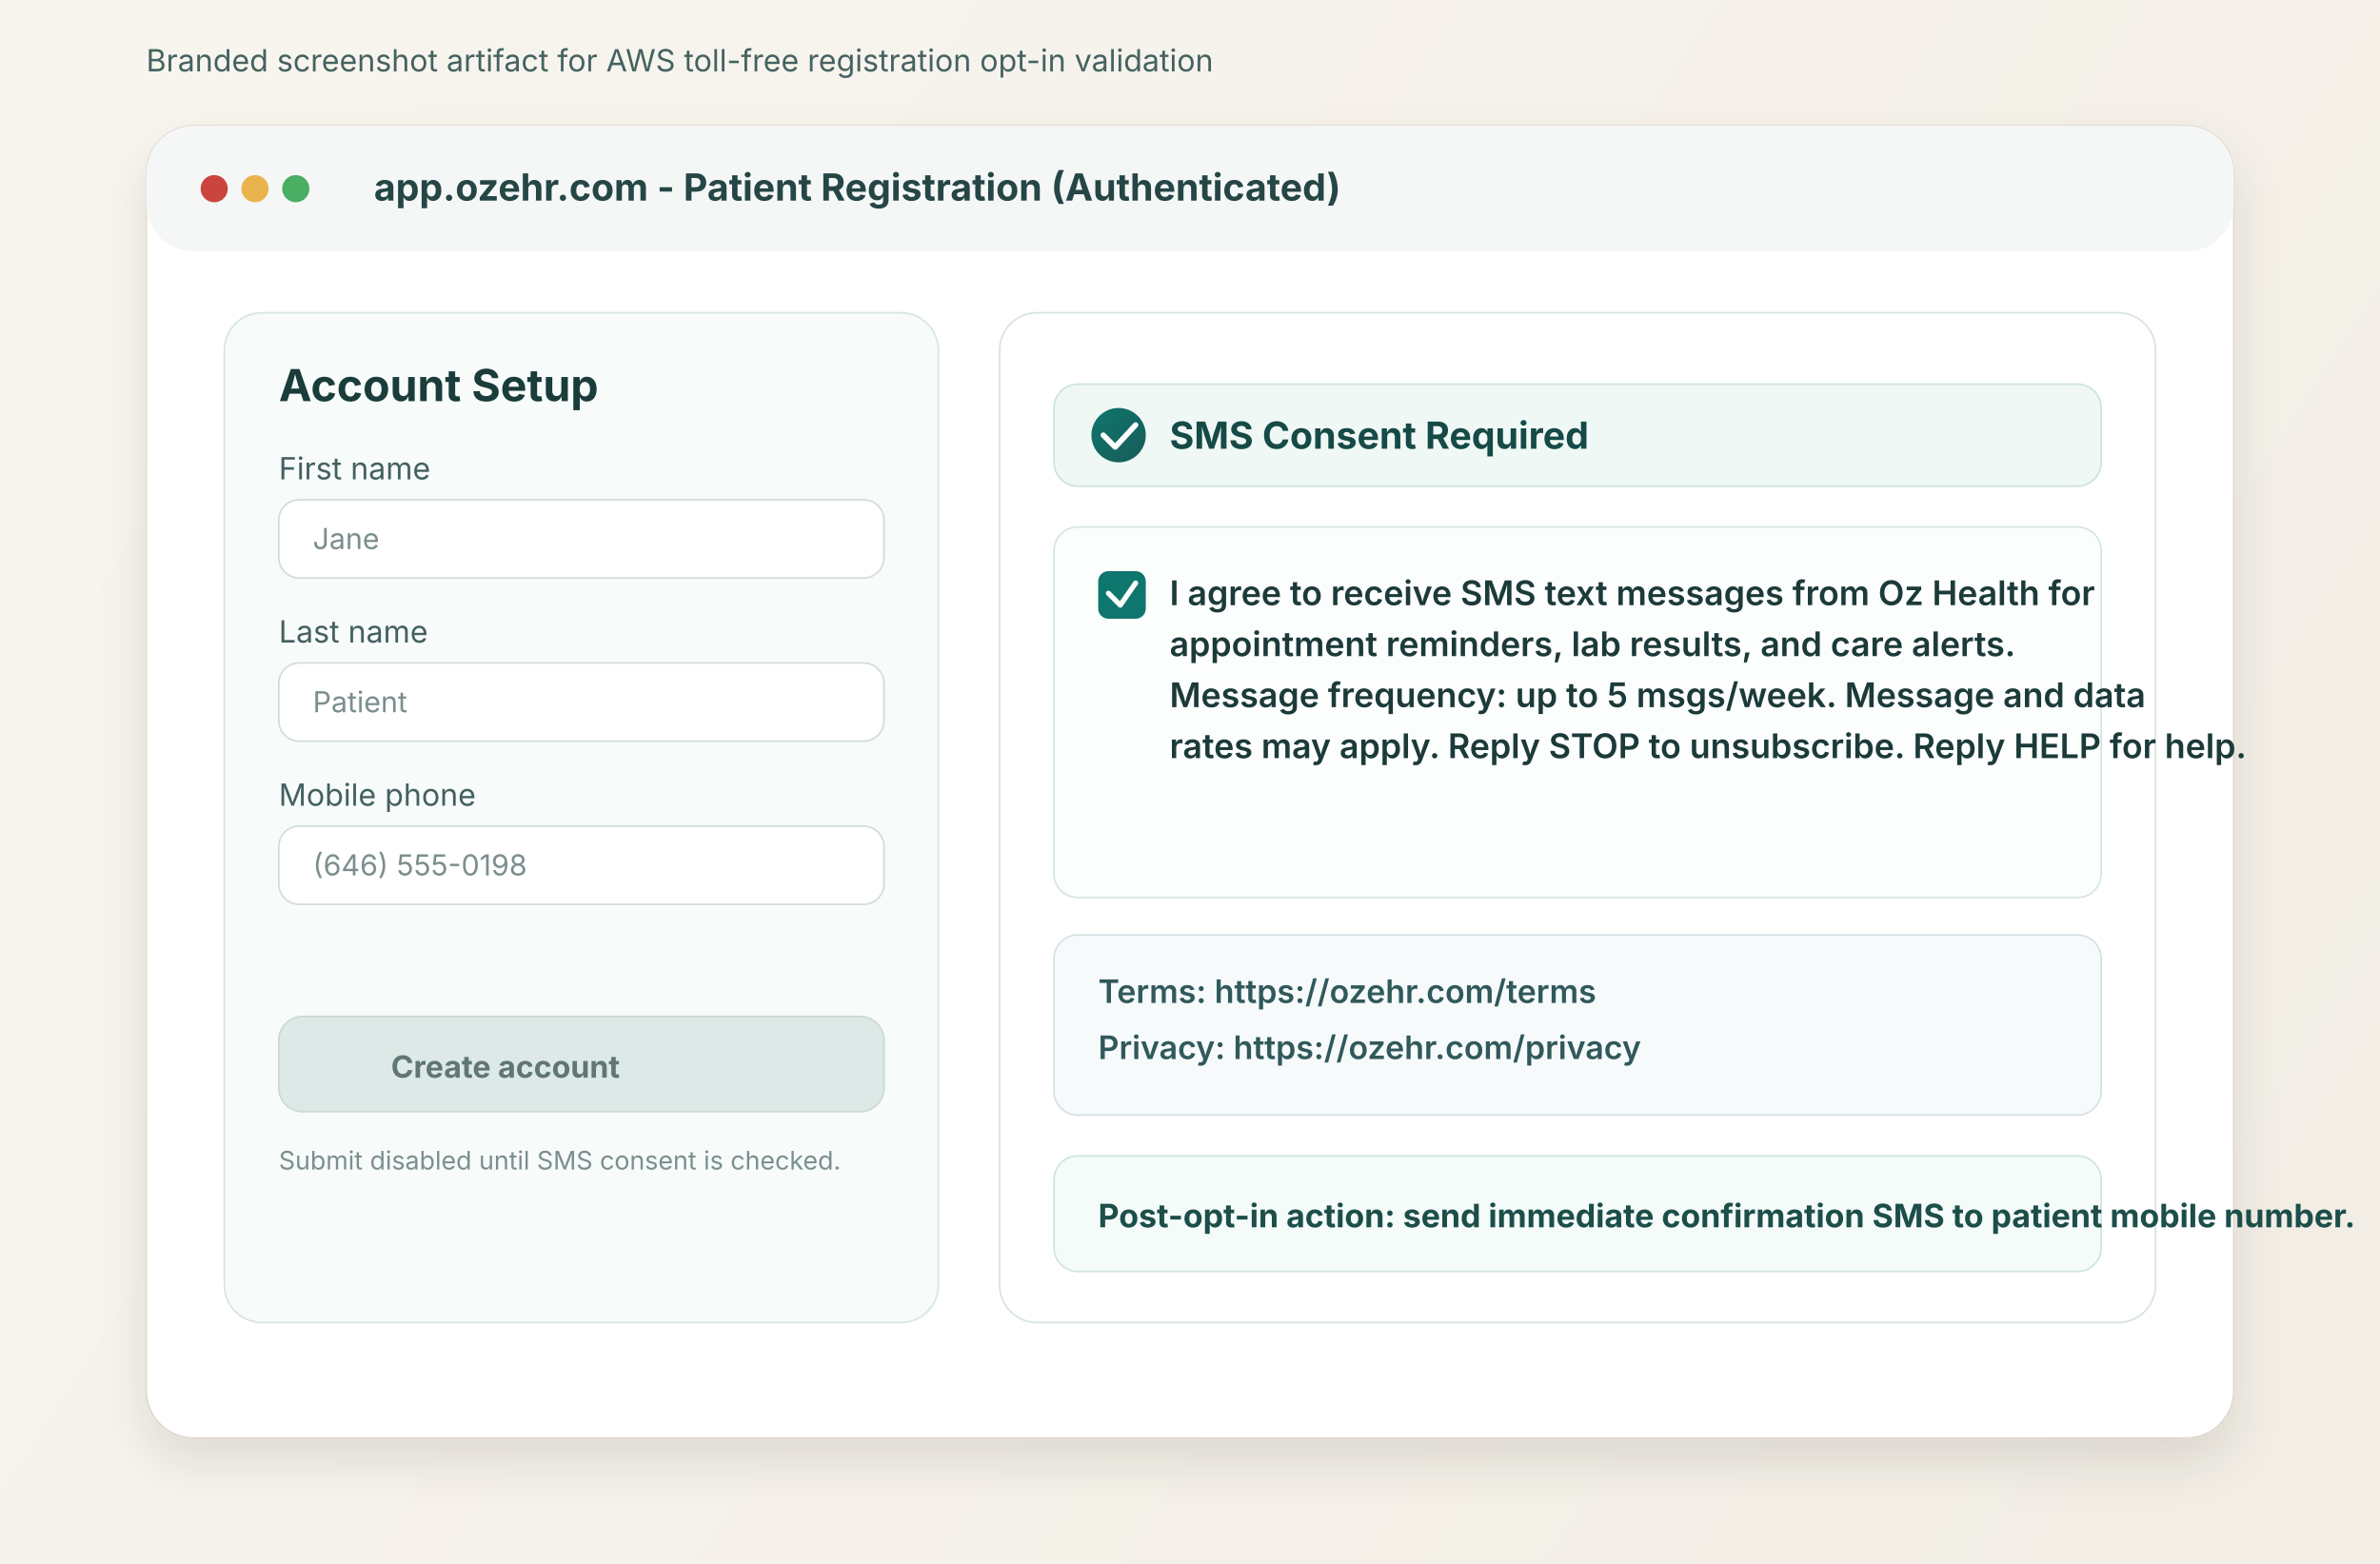
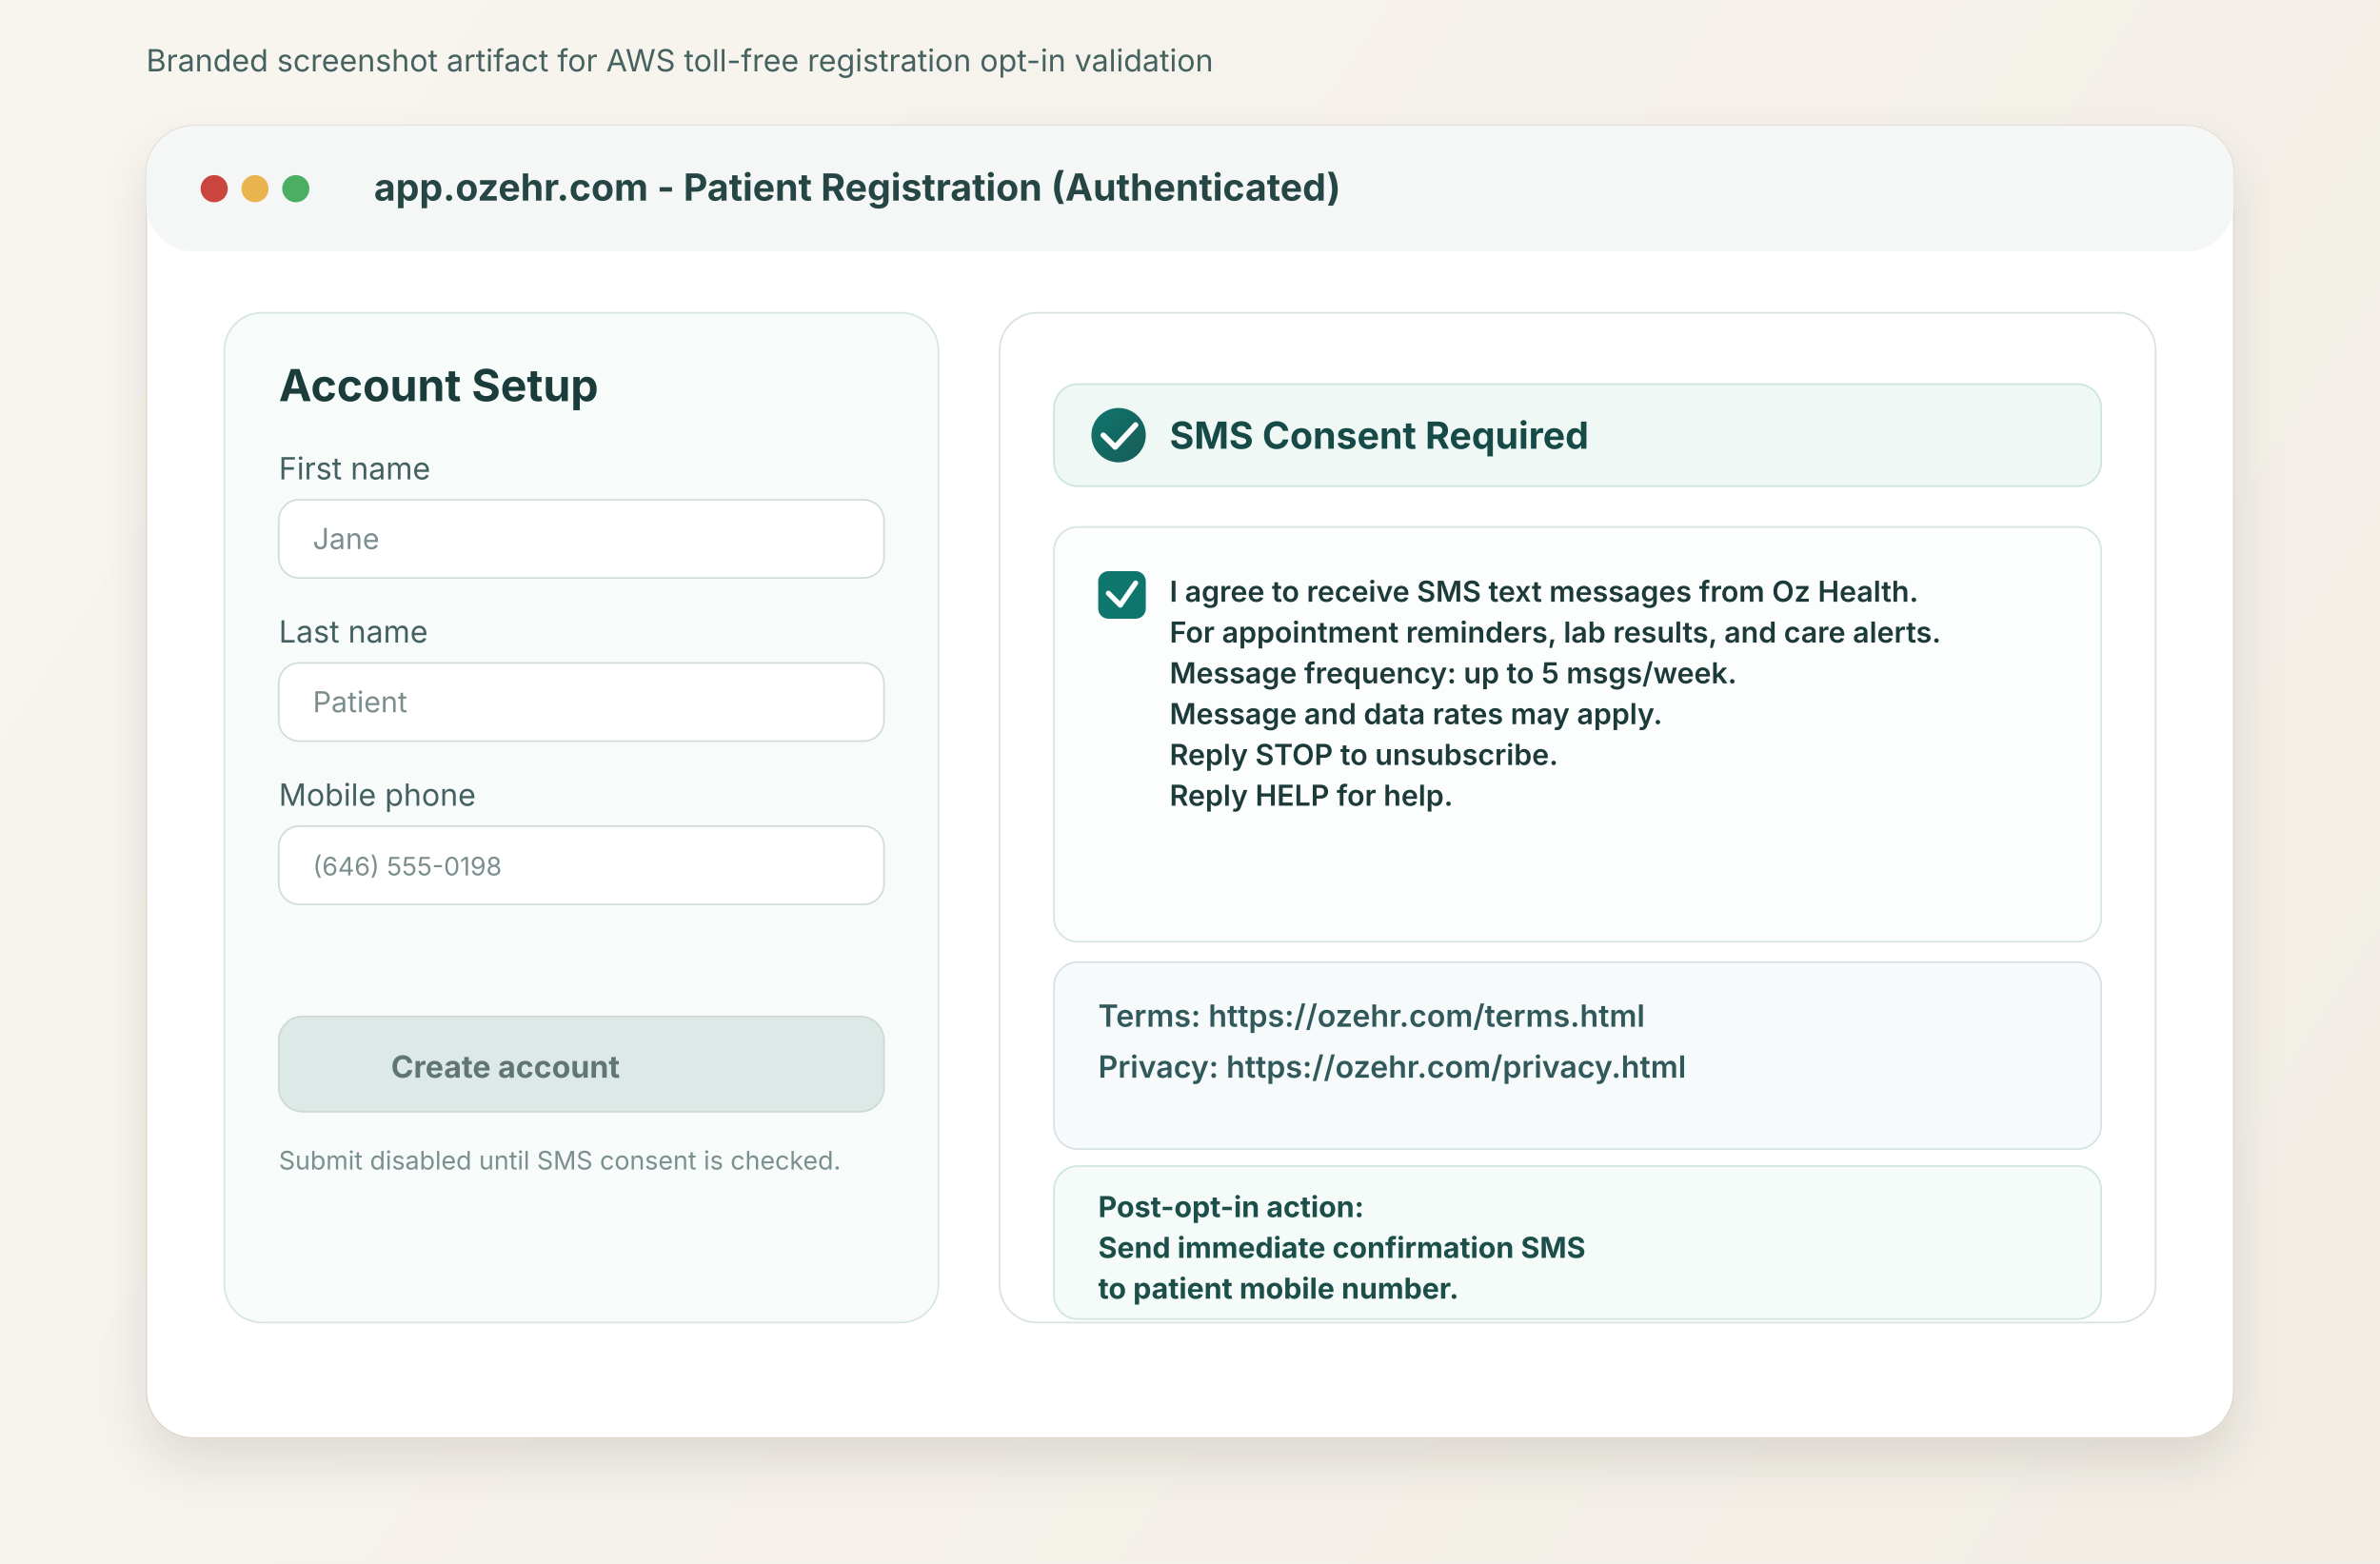
<svg xmlns="http://www.w3.org/2000/svg" width="1400" height="920" viewBox="0 0 1400 920" fill="none" role="img" aria-label="Oz Health registration screenshot with SMS opt-in checkbox">
  <defs>
    <linearGradient id="bg" x1="100" y1="60" x2="1320" y2="860" gradientUnits="userSpaceOnUse">
      <stop stop-color="#F8F5EF" />
      <stop offset="1" stop-color="#F2EEE6" />
    </linearGradient>
    <linearGradient id="brand" x1="0" y1="0" x2="1" y2="1">
      <stop stop-color="#0F766E" />
      <stop offset="1" stop-color="#185B57" />
    </linearGradient>
    <filter id="shadow" x="-20%" y="-20%" width="140%" height="160%">
      <feDropShadow dx="0" dy="14" stdDeviation="14" flood-color="#0C1F1F" flood-opacity="0.1" />
    </filter>
  </defs>
  <rect width="1400" height="920" fill="url(#bg)" />
  <g filter="url(#shadow)">
    <rect x="86" y="74" width="1228" height="772" rx="28" fill="#FFFFFF" stroke="#DFD9CC" />
  </g>
  <rect x="86" y="74" width="1228" height="74" rx="28" fill="#F5F7F7" />
  <circle cx="126" cy="111" r="8" fill="#C9453D" />
  <circle cx="150" cy="111" r="8" fill="#E9B44D" />
  <circle cx="174" cy="111" r="8" fill="#4AAE63" />
  <text x="220" y="118" fill="#264646" font-size="22" font-family="ui-sans-serif, system-ui, -apple-system" font-weight="700">
    app.ozehr.com - Patient Registration (Authenticated)
  </text>
  <rect x="132" y="184" width="420" height="594" rx="22" fill="#F7FBFA" stroke="#D7E6E1" />
  <text x="164" y="236" fill="#1A3C3A" font-size="26" font-family="ui-sans-serif, system-ui, -apple-system" font-weight="700">Account Setup</text>
  <text x="164" y="282" fill="#446060" font-size="18" font-family="ui-sans-serif, system-ui, -apple-system">First name</text>
  <rect x="164" y="294" width="356" height="46" rx="12" fill="#FFFFFF" stroke="#D2DDDA" />
  <text x="184" y="323" fill="#7B8E8D" font-size="17" font-family="ui-sans-serif, system-ui, -apple-system">Jane</text>
  <text x="164" y="378" fill="#446060" font-size="18" font-family="ui-sans-serif, system-ui, -apple-system">Last name</text>
  <rect x="164" y="390" width="356" height="46" rx="12" fill="#FFFFFF" stroke="#D2DDDA" />
  <text x="184" y="419" fill="#7B8E8D" font-size="17" font-family="ui-sans-serif, system-ui, -apple-system">Patient</text>
  <text x="164" y="474" fill="#446060" font-size="18" font-family="ui-sans-serif, system-ui, -apple-system">Mobile phone</text>
  <rect x="164" y="486" width="356" height="46" rx="12" fill="#FFFFFF" stroke="#D2DDDA" />
-   <text x="184" y="515" fill="#7B8E8D" font-size="17" font-family="ui-sans-serif, system-ui, -apple-system">(646) 555-0198</text>
+   <text x="184" y="515" fill="#7B8E8D" font-size="15" font-family="ui-sans-serif, system-ui, -apple-system">(646) 555-0198</text>
  <rect x="164" y="598" width="356" height="56" rx="14" fill="#DDE9E6" stroke="#CCD9D5" />
  <text x="230" y="634" fill="#607675" font-size="18" font-family="ui-sans-serif, system-ui, -apple-system" font-weight="700">Create account</text>
  <text x="164" y="688" fill="#7A8F8F" font-size="15" font-family="ui-sans-serif, system-ui, -apple-system">
    Submit disabled until SMS consent is checked.
  </text>
  <rect x="588" y="184" width="680" height="594" rx="22" fill="#FFFFFF" stroke="#D8E3E0" />
  <rect x="620" y="226" width="616" height="60" rx="14" fill="#F0F8F5" stroke="#CDE4DC" />
  <circle cx="658" cy="256" r="16" fill="url(#brand)" />
  <path d="M649 256L656 263L668 250" stroke="#FFFFFF" stroke-width="3.2" stroke-linecap="round" stroke-linejoin="round" />
  <text x="688" y="264" fill="#164A47" font-size="22" font-family="ui-sans-serif, system-ui, -apple-system" font-weight="700">SMS Consent Required</text>
-   <rect x="620" y="310" width="616" height="218" rx="14" fill="#FBFEFD" stroke="#D5E6E1" />
+   <rect x="620" y="310" width="616" height="244" rx="14" fill="#FBFEFD" stroke="#D5E6E1" />
  <rect x="646" y="336" width="28" height="28" rx="6" fill="#0F766E" />
  <path d="M652 349L659 356L668 343" stroke="#FFFFFF" stroke-width="3" stroke-linecap="round" stroke-linejoin="round" />
-   <text x="688" y="356" fill="#1C3A39" font-size="20" font-family="ui-sans-serif, system-ui, -apple-system" font-weight="600">
-     I agree to receive SMS text messages from Oz Health for
+   <text x="688" y="354" fill="#1C3A39" font-size="17" font-family="ui-sans-serif, system-ui, -apple-system" font-weight="600">
+     I agree to receive SMS text messages from Oz Health.
  </text>
-   <text x="688" y="386" fill="#1C3A39" font-size="20" font-family="ui-sans-serif, system-ui, -apple-system" font-weight="600">
-     appointment reminders, lab results, and care alerts.
+   <text x="688" y="378" fill="#1C3A39" font-size="17" font-family="ui-sans-serif, system-ui, -apple-system" font-weight="600">
+     For appointment reminders, lab results, and care alerts.
  </text>
-   <text x="688" y="416" fill="#1C3A39" font-size="20" font-family="ui-sans-serif, system-ui, -apple-system" font-weight="600">
-     Message frequency: up to 5 msgs/week. Message and data
+   <text x="688" y="402" fill="#1C3A39" font-size="17" font-family="ui-sans-serif, system-ui, -apple-system" font-weight="600">
+     Message frequency: up to 5 msgs/week.
  </text>
-   <text x="688" y="446" fill="#1C3A39" font-size="20" font-family="ui-sans-serif, system-ui, -apple-system" font-weight="600">
-     rates may apply. Reply STOP to unsubscribe. Reply HELP for help.
+   <text x="688" y="426" fill="#1C3A39" font-size="17" font-family="ui-sans-serif, system-ui, -apple-system" font-weight="600">
+     Message and data rates may apply.
  </text>
-   <rect x="620" y="550" width="616" height="106" rx="14" fill="#F6FAFB" stroke="#D5E1E5" />
-   <text x="646" y="590" fill="#31595C" font-size="19" font-family="ui-sans-serif, system-ui, -apple-system" font-weight="600">
-     Terms: https://ozehr.com/terms
+   <text x="688" y="450" fill="#1C3A39" font-size="17" font-family="ui-sans-serif, system-ui, -apple-system" font-weight="600">
+     Reply STOP to unsubscribe.
  </text>
-   <text x="646" y="623" fill="#31595C" font-size="19" font-family="ui-sans-serif, system-ui, -apple-system" font-weight="600">
-     Privacy: https://ozehr.com/privacy
+   <text x="688" y="474" fill="#1C3A39" font-size="17" font-family="ui-sans-serif, system-ui, -apple-system" font-weight="600">
+     Reply HELP for help.
  </text>
-   <rect x="620" y="680" width="616" height="68" rx="14" fill="#F4FBF8" stroke="#CFE5DD" />
-   <text x="646" y="722" fill="#1C4E4A" font-size="19" font-family="ui-sans-serif, system-ui, -apple-system" font-weight="700">
-     Post-opt-in action: send immediate confirmation SMS to patient mobile number.
+   <rect x="620" y="566" width="616" height="110" rx="14" fill="#F6FAFB" stroke="#D5E1E5" />
+   <text x="646" y="604" fill="#31595C" font-size="18" font-family="ui-sans-serif, system-ui, -apple-system" font-weight="600">
+     Terms: https://ozehr.com/terms.html
+   </text>
+   <text x="646" y="634" fill="#31595C" font-size="18" font-family="ui-sans-serif, system-ui, -apple-system" font-weight="600">
+     Privacy: https://ozehr.com/privacy.html
+   </text>
+   <rect x="620" y="686" width="616" height="90" rx="14" fill="#F4FBF8" stroke="#CFE5DD" />
+   <text x="646" y="716" fill="#1C4E4A" font-size="17" font-family="ui-sans-serif, system-ui, -apple-system" font-weight="700">
+     Post-opt-in action:
+   </text>
+   <text x="646" y="740" fill="#1C4E4A" font-size="17" font-family="ui-sans-serif, system-ui, -apple-system" font-weight="700">
+     Send immediate confirmation SMS
+   </text>
+   <text x="646" y="764" fill="#1C4E4A" font-size="17" font-family="ui-sans-serif, system-ui, -apple-system" font-weight="700">
+     to patient mobile number.
  </text>
  <text x="86" y="42" fill="#456261" font-size="18" font-family="ui-sans-serif, system-ui, -apple-system">
    Branded screenshot artifact for AWS toll-free registration opt-in validation
  </text>
</svg>
